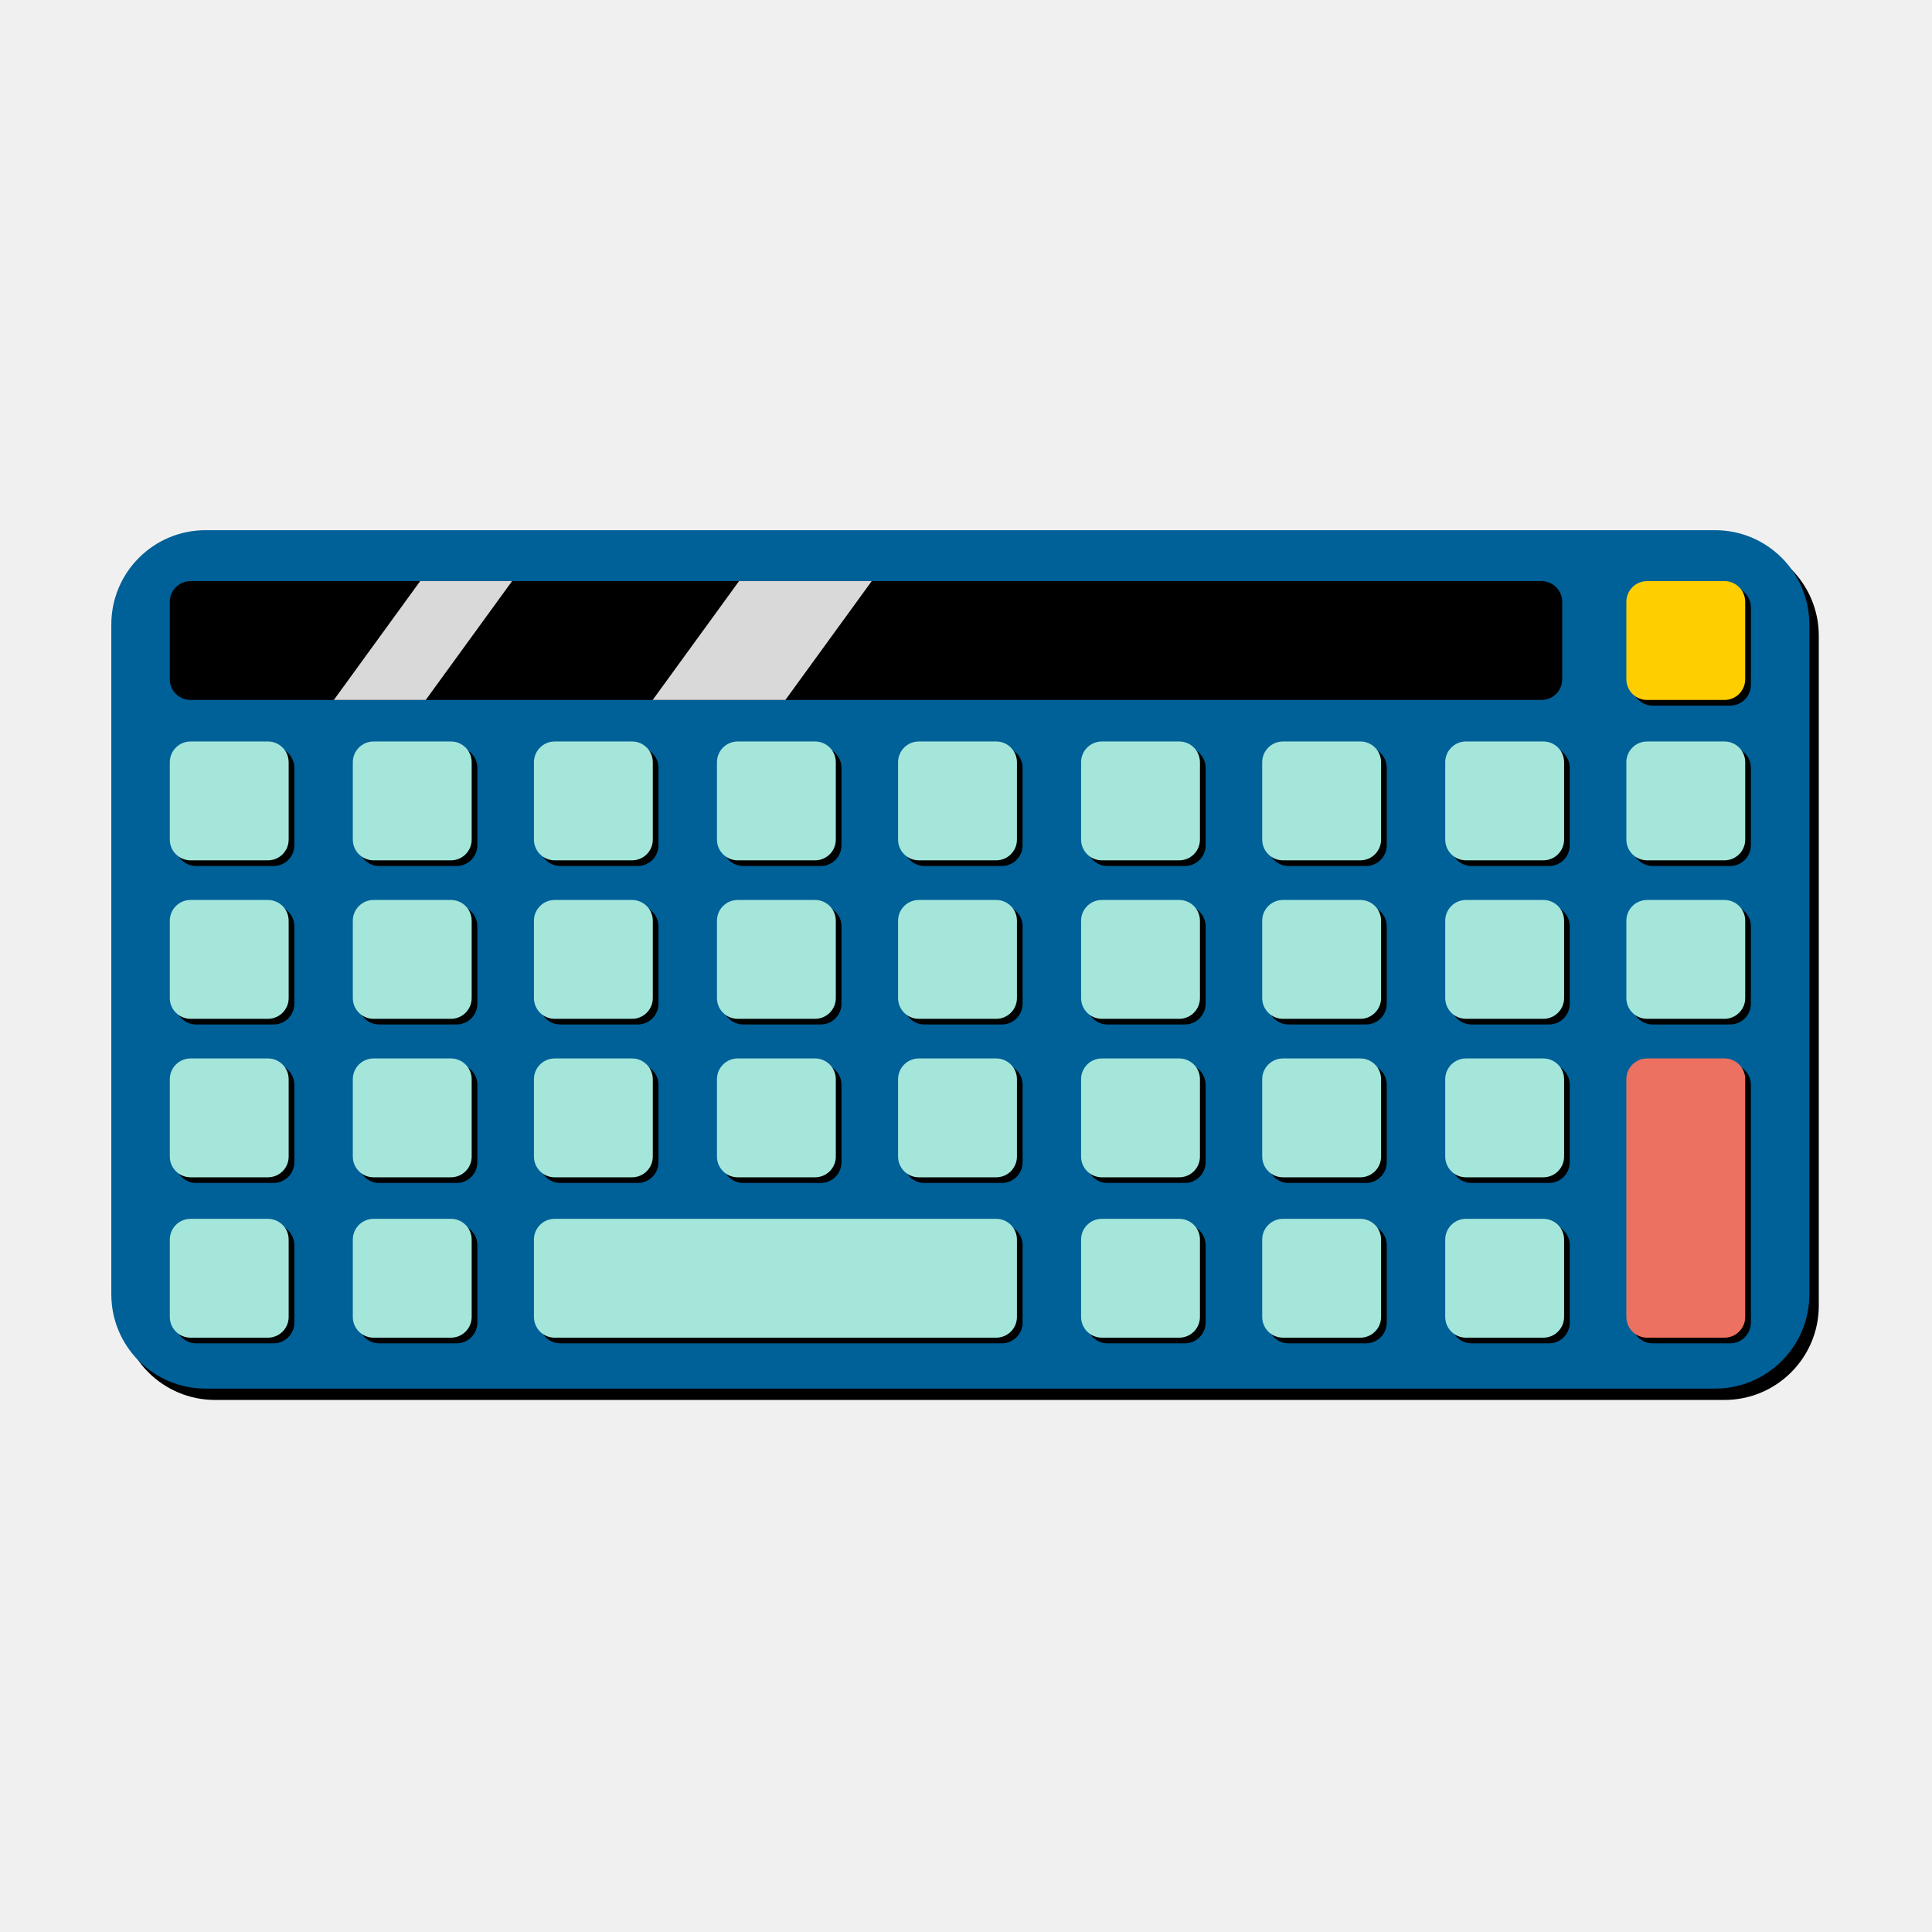
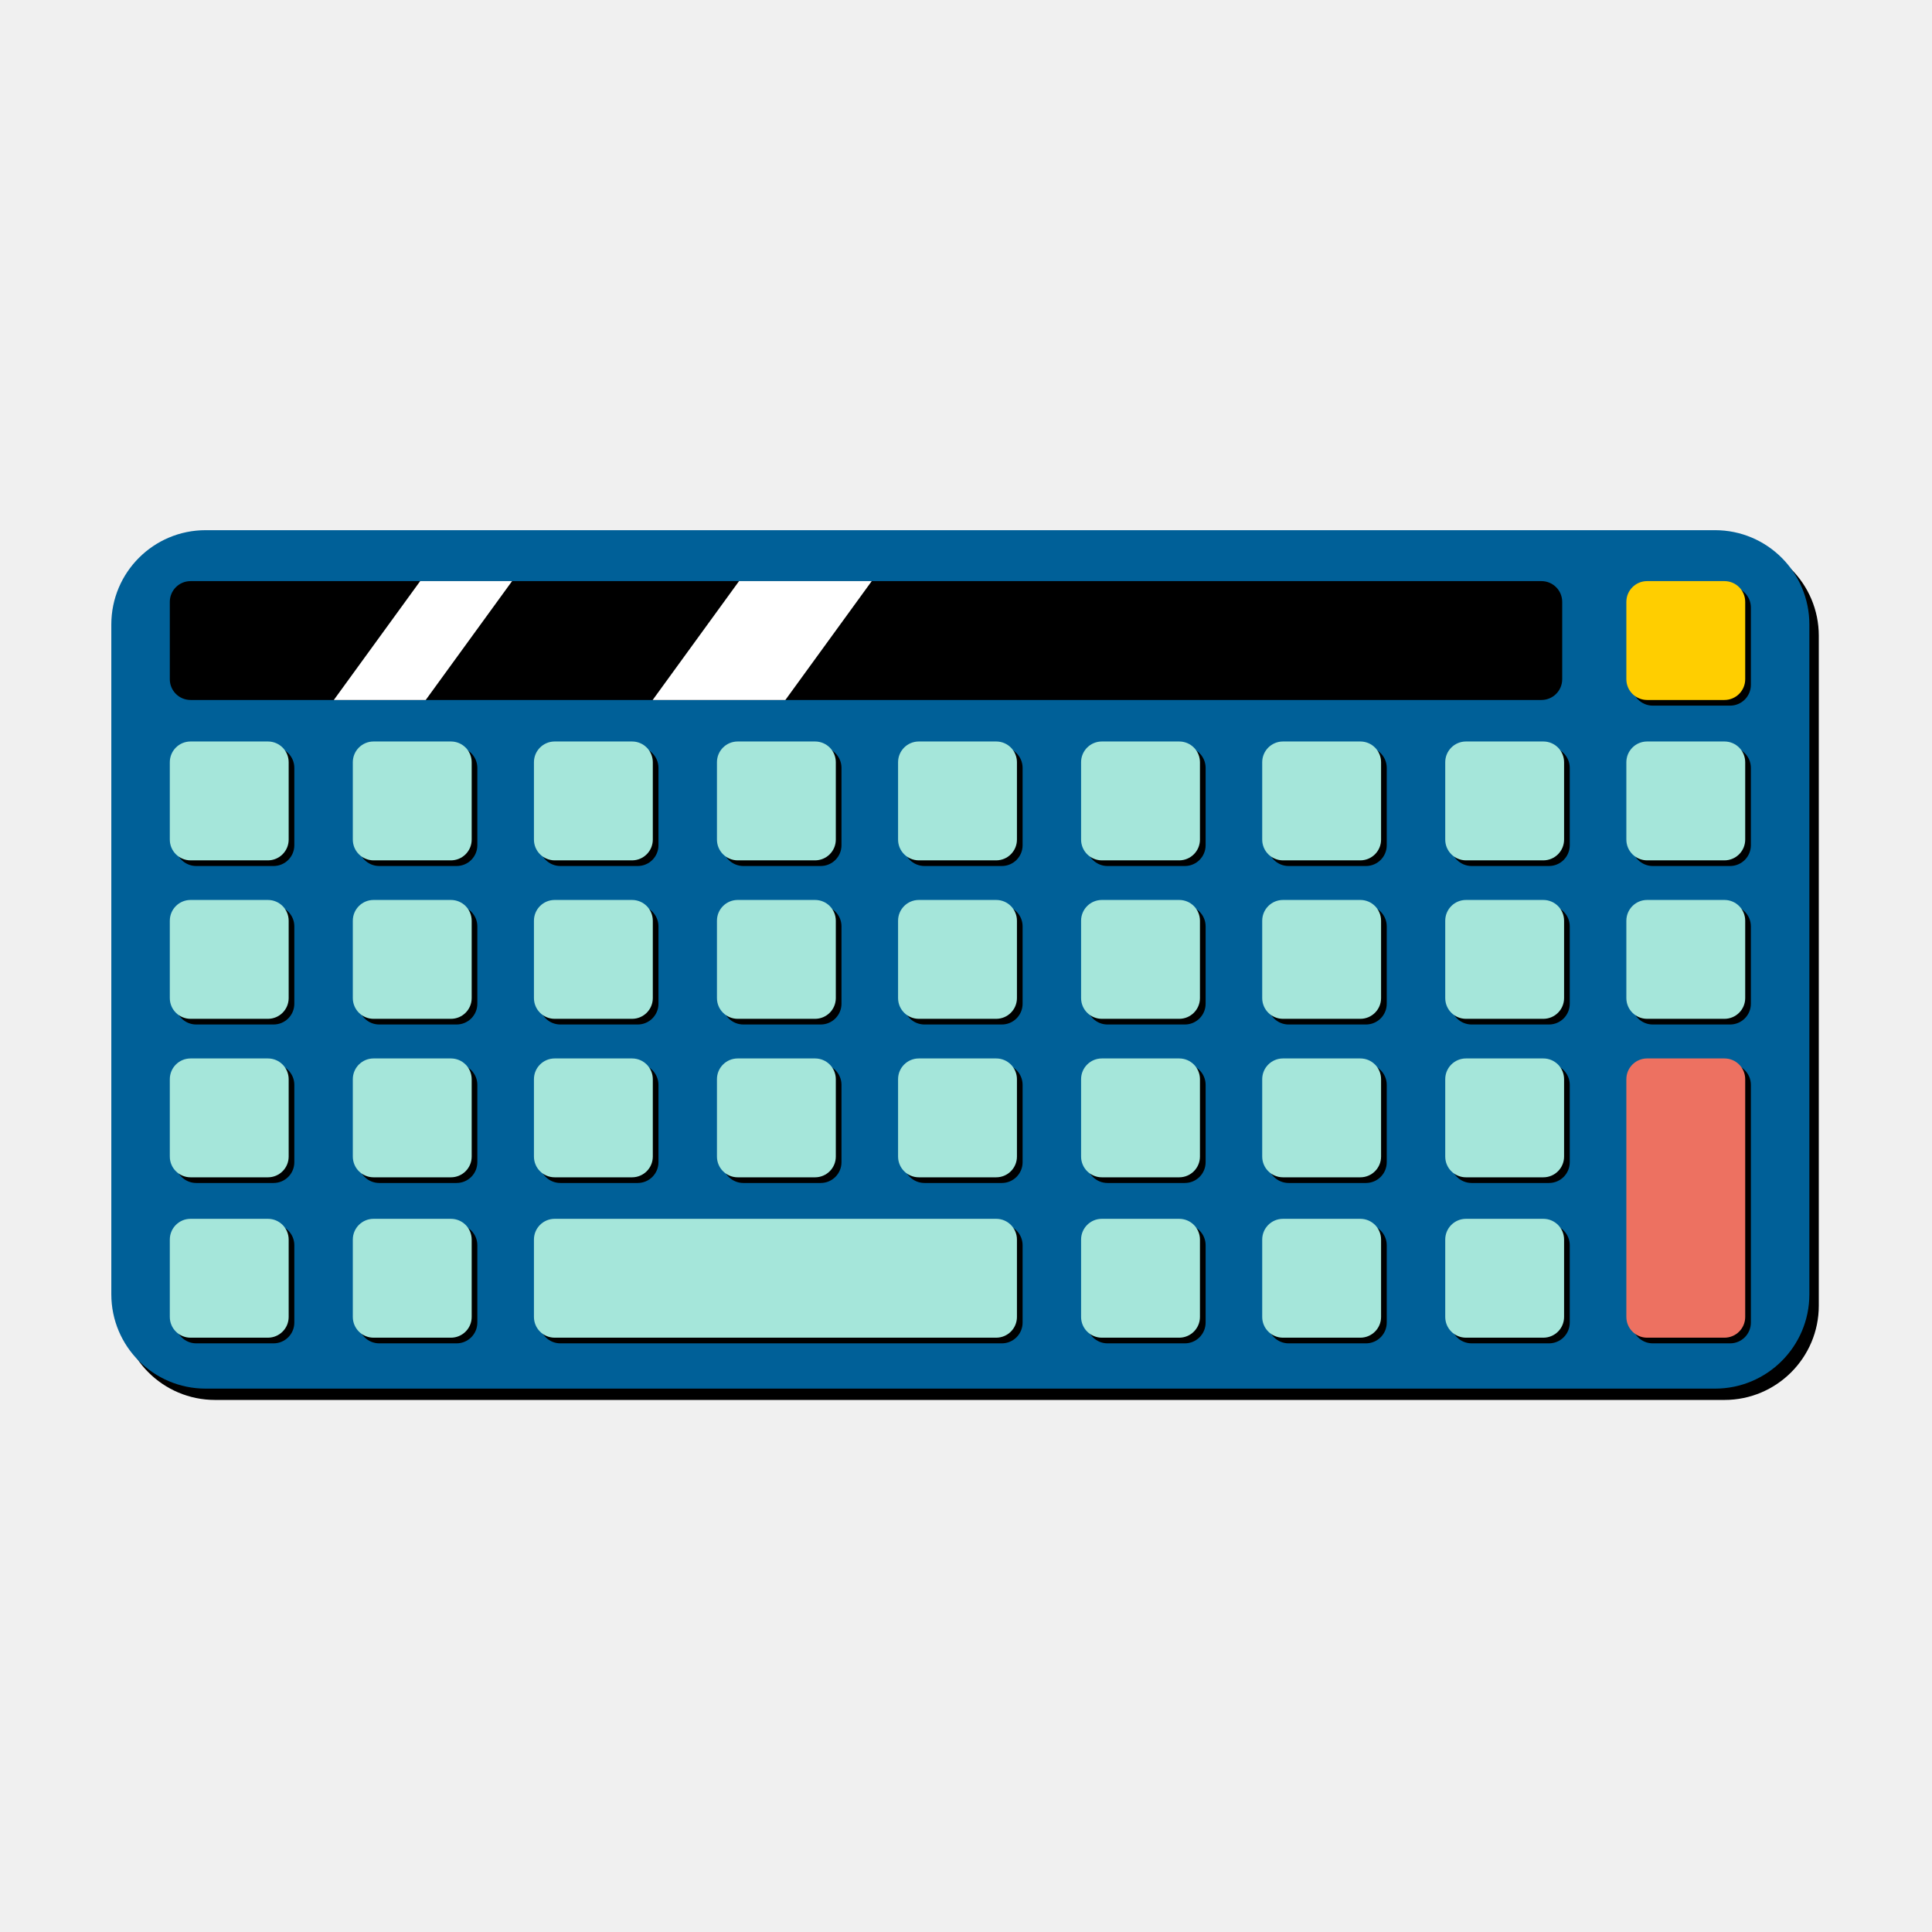
- <svg xmlns="http://www.w3.org/2000/svg" width="128" height="128" viewBox="0 0 128 128" fill="none">
-   <path d="M114.25 35.875H14.25C10.798 35.875 8 38.673 8 42.125V86.5C8 89.952 10.798 92.75 14.25 92.75H114.25C117.702 92.75 120.5 89.952 120.5 86.5V42.125C120.5 38.673 117.702 35.875 114.25 35.875Z" fill="black" />
-   <path d="M113.625 35.125H13.625C10.173 35.125 7.375 37.923 7.375 41.375V85.75C7.375 89.202 10.173 92 13.625 92H113.625C117.077 92 119.875 89.202 119.875 85.75V41.375C119.875 37.923 117.077 35.125 113.625 35.125Z" fill="#006098" />
-   <path d="M114.625 38.875H109.5C108.741 38.875 108.125 39.491 108.125 40.25V45.375C108.125 46.135 108.741 46.75 109.5 46.75H114.625C115.384 46.75 116 46.135 116 45.375V40.25C116 39.491 115.384 38.875 114.625 38.875Z" fill="black" />
-   <path d="M18.125 49.5H13C12.241 49.5 11.625 50.116 11.625 50.875V56C11.625 56.76 12.241 57.375 13 57.375H18.125C18.884 57.375 19.5 56.76 19.5 56V50.875C19.5 50.116 18.884 49.5 18.125 49.5Z" fill="black" />
-   <path d="M30.25 49.5H25.125C24.366 49.5 23.75 50.116 23.75 50.875V56C23.75 56.76 24.366 57.375 25.125 57.375H30.25C31.009 57.375 31.625 56.76 31.625 56V50.875C31.625 50.116 31.009 49.5 30.25 49.5Z" fill="black" />
-   <path d="M42.25 49.5H37.125C36.366 49.5 35.75 50.116 35.75 50.875V56C35.75 56.76 36.366 57.375 37.125 57.375H42.25C43.009 57.375 43.625 56.76 43.625 56V50.875C43.625 50.116 43.009 49.5 42.25 49.5Z" fill="black" />
-   <path d="M54.375 49.5H49.25C48.491 49.5 47.875 50.116 47.875 50.875V56C47.875 56.76 48.491 57.375 49.25 57.375H54.375C55.134 57.375 55.75 56.76 55.75 56V50.875C55.75 50.116 55.134 49.5 54.375 49.5Z" fill="black" />
-   <path d="M66.375 49.5H61.25C60.491 49.5 59.875 50.116 59.875 50.875V56C59.875 56.76 60.491 57.375 61.25 57.375H66.375C67.134 57.375 67.75 56.76 67.75 56V50.875C67.75 50.116 67.134 49.5 66.375 49.5Z" fill="black" />
-   <path d="M78.5 49.5H73.375C72.616 49.5 72 50.116 72 50.875V56C72 56.76 72.616 57.375 73.375 57.375H78.5C79.259 57.375 79.875 56.76 79.875 56V50.875C79.875 50.116 79.259 49.5 78.5 49.5Z" fill="black" />
-   <path d="M90.5 49.5H85.375C84.616 49.5 84 50.116 84 50.875V56C84 56.76 84.616 57.375 85.375 57.375H90.5C91.259 57.375 91.875 56.76 91.875 56V50.875C91.875 50.116 91.259 49.5 90.5 49.5Z" fill="black" />
-   <path d="M102.625 49.5H97.5C96.741 49.5 96.125 50.116 96.125 50.875V56C96.125 56.76 96.741 57.375 97.5 57.375H102.625C103.384 57.375 104 56.76 104 56V50.875C104 50.116 103.384 49.5 102.625 49.5Z" fill="black" />
-   <path d="M114.625 49.5H109.5C108.741 49.5 108.125 50.116 108.125 50.875V56C108.125 56.76 108.741 57.375 109.5 57.375H114.625C115.384 57.375 116 56.76 116 56V50.875C116 50.116 115.384 49.5 114.625 49.5Z" fill="black" />
-   <path d="M18.125 60H13C12.241 60 11.625 60.616 11.625 61.375V66.5C11.625 67.26 12.241 67.875 13 67.875H18.125C18.884 67.875 19.5 67.26 19.5 66.5V61.375C19.5 60.616 18.884 60 18.125 60Z" fill="black" />
-   <path d="M30.25 60H25.125C24.366 60 23.75 60.616 23.75 61.375V66.5C23.75 67.26 24.366 67.875 25.125 67.875H30.25C31.009 67.875 31.625 67.26 31.625 66.5V61.375C31.625 60.616 31.009 60 30.25 60Z" fill="black" />
-   <path d="M42.25 60H37.125C36.366 60 35.75 60.616 35.75 61.375V66.5C35.75 67.26 36.366 67.875 37.125 67.875H42.25C43.009 67.875 43.625 67.26 43.625 66.5V61.375C43.625 60.616 43.009 60 42.25 60Z" fill="black" />
-   <path d="M54.375 60H49.25C48.491 60 47.875 60.616 47.875 61.375V66.5C47.875 67.26 48.491 67.875 49.25 67.875H54.375C55.134 67.875 55.75 67.26 55.75 66.5V61.375C55.75 60.616 55.134 60 54.375 60Z" fill="black" />
-   <path d="M66.375 60H61.25C60.491 60 59.875 60.616 59.875 61.375V66.5C59.875 67.26 60.491 67.875 61.25 67.875H66.375C67.134 67.875 67.75 67.26 67.75 66.5V61.375C67.75 60.616 67.134 60 66.375 60Z" fill="black" />
-   <path d="M78.5 60H73.375C72.616 60 72 60.616 72 61.375V66.5C72 67.26 72.616 67.875 73.375 67.875H78.5C79.259 67.875 79.875 67.26 79.875 66.5V61.375C79.875 60.616 79.259 60 78.5 60Z" fill="black" />
-   <path d="M90.5 60H85.375C84.616 60 84 60.616 84 61.375V66.5C84 67.26 84.616 67.875 85.375 67.875H90.5C91.259 67.875 91.875 67.26 91.875 66.5V61.375C91.875 60.616 91.259 60 90.5 60Z" fill="black" />
-   <path d="M102.625 60H97.5C96.741 60 96.125 60.616 96.125 61.375V66.5C96.125 67.26 96.741 67.875 97.5 67.875H102.625C103.384 67.875 104 67.26 104 66.5V61.375C104 60.616 103.384 60 102.625 60Z" fill="black" />
-   <path d="M114.625 60H109.5C108.741 60 108.125 60.616 108.125 61.375V66.5C108.125 67.26 108.741 67.875 109.5 67.875H114.625C115.384 67.875 116 67.26 116 66.5V61.375C116 60.616 115.384 60 114.625 60Z" fill="black" />
-   <path d="M18.125 70.5H13C12.241 70.5 11.625 71.116 11.625 71.875V77C11.625 77.76 12.241 78.375 13 78.375H18.125C18.884 78.375 19.5 77.76 19.5 77V71.875C19.5 71.116 18.884 70.5 18.125 70.5Z" fill="black" />
-   <path d="M30.25 70.5H25.125C24.366 70.5 23.75 71.116 23.75 71.875V77C23.75 77.76 24.366 78.375 25.125 78.375H30.25C31.009 78.375 31.625 77.76 31.625 77V71.875C31.625 71.116 31.009 70.5 30.25 70.5Z" fill="black" />
-   <path d="M42.25 70.5H37.125C36.366 70.5 35.75 71.116 35.75 71.875V77C35.75 77.76 36.366 78.375 37.125 78.375H42.25C43.009 78.375 43.625 77.76 43.625 77V71.875C43.625 71.116 43.009 70.5 42.25 70.5Z" fill="black" />
-   <path d="M54.375 70.5H49.25C48.491 70.5 47.875 71.116 47.875 71.875V77C47.875 77.76 48.491 78.375 49.25 78.375H54.375C55.134 78.375 55.75 77.76 55.75 77V71.875C55.75 71.116 55.134 70.5 54.375 70.5Z" fill="black" />
-   <path d="M66.375 70.5H61.25C60.491 70.5 59.875 71.116 59.875 71.875V77C59.875 77.76 60.491 78.375 61.25 78.375H66.375C67.134 78.375 67.75 77.76 67.75 77V71.875C67.75 71.116 67.134 70.5 66.375 70.5Z" fill="black" />
-   <path d="M78.5 70.5H73.375C72.616 70.5 72 71.116 72 71.875V77C72 77.76 72.616 78.375 73.375 78.375H78.5C79.259 78.375 79.875 77.76 79.875 77V71.875C79.875 71.116 79.259 70.5 78.5 70.5Z" fill="black" />
-   <path d="M90.5 70.5H85.375C84.616 70.5 84 71.116 84 71.875V77C84 77.76 84.616 78.375 85.375 78.375H90.5C91.259 78.375 91.875 77.76 91.875 77V71.875C91.875 71.116 91.259 70.5 90.5 70.5Z" fill="black" />
-   <path d="M102.625 70.5H97.5C96.741 70.5 96.125 71.116 96.125 71.875V77C96.125 77.76 96.741 78.375 97.5 78.375H102.625C103.384 78.375 104 77.76 104 77V71.875C104 71.116 103.384 70.5 102.625 70.5Z" fill="black" />
-   <path d="M114.625 70.5H109.5C108.741 70.5 108.125 71.116 108.125 71.875V87.625C108.125 88.385 108.741 89 109.5 89H114.625C115.384 89 116 88.385 116 87.625V71.875C116 71.116 115.384 70.5 114.625 70.5Z" fill="black" />
-   <path d="M18.125 81.125H13C12.241 81.125 11.625 81.741 11.625 82.5V87.625C11.625 88.385 12.241 89 13 89H18.125C18.884 89 19.5 88.385 19.5 87.625V82.5C19.5 81.741 18.884 81.125 18.125 81.125Z" fill="black" />
-   <path d="M30.25 81.125H25.125C24.366 81.125 23.75 81.741 23.75 82.5V87.625C23.75 88.385 24.366 89 25.125 89H30.25C31.009 89 31.625 88.385 31.625 87.625V82.5C31.625 81.741 31.009 81.125 30.25 81.125Z" fill="black" />
-   <path d="M66.375 81.125H37.125C36.366 81.125 35.75 81.741 35.75 82.5V87.625C35.75 88.385 36.366 89 37.125 89H66.375C67.134 89 67.75 88.385 67.75 87.625V82.5C67.75 81.741 67.134 81.125 66.375 81.125Z" fill="black" />
-   <path d="M78.5 81.125H73.375C72.616 81.125 72 81.741 72 82.5V87.625C72 88.385 72.616 89 73.375 89H78.5C79.259 89 79.875 88.385 79.875 87.625V82.5C79.875 81.741 79.259 81.125 78.5 81.125Z" fill="black" />
-   <path d="M90.5 81.125H85.375C84.616 81.125 84 81.741 84 82.5V87.625C84 88.385 84.616 89 85.375 89H90.5C91.259 89 91.875 88.385 91.875 87.625V82.5C91.875 81.741 91.259 81.125 90.5 81.125Z" fill="black" />
-   <path d="M102.625 81.125H97.5C96.741 81.125 96.125 81.741 96.125 82.5V87.625C96.125 88.385 96.741 89 97.5 89H102.625C103.384 89 104 88.385 104 87.625V82.5C104 81.741 103.384 81.125 102.625 81.125Z" fill="black" />
-   <path d="M114.25 38.5H109.125C108.366 38.5 107.75 39.116 107.75 39.875V45C107.75 45.76 108.366 46.375 109.125 46.375H114.25C115.009 46.375 115.625 45.76 115.625 45V39.875C115.625 39.116 115.009 38.5 114.25 38.5Z" fill="#FFCE00" />
-   <path d="M17.75 49.125H12.625C11.866 49.125 11.25 49.741 11.25 50.5V55.625C11.25 56.385 11.866 57 12.625 57H17.75C18.509 57 19.125 56.385 19.125 55.625V50.5C19.125 49.741 18.509 49.125 17.75 49.125Z" fill="#A5E6DA" />
-   <path d="M29.875 49.125H24.75C23.991 49.125 23.375 49.741 23.375 50.5V55.625C23.375 56.385 23.991 57 24.75 57H29.875C30.634 57 31.25 56.385 31.25 55.625V50.5C31.25 49.741 30.634 49.125 29.875 49.125Z" fill="#A5E6DA" />
-   <path d="M41.875 49.125H36.75C35.991 49.125 35.375 49.741 35.375 50.5V55.625C35.375 56.385 35.991 57 36.75 57H41.875C42.634 57 43.25 56.385 43.25 55.625V50.5C43.25 49.741 42.634 49.125 41.875 49.125Z" fill="#A5E6DA" />
-   <path d="M54 49.125H48.875C48.116 49.125 47.5 49.741 47.5 50.5V55.625C47.5 56.385 48.116 57 48.875 57H54C54.759 57 55.375 56.385 55.375 55.625V50.5C55.375 49.741 54.759 49.125 54 49.125Z" fill="#A5E6DA" />
-   <path d="M66 49.125H60.875C60.116 49.125 59.5 49.741 59.5 50.5V55.625C59.5 56.385 60.116 57 60.875 57H66C66.759 57 67.375 56.385 67.375 55.625V50.5C67.375 49.741 66.759 49.125 66 49.125Z" fill="#A5E6DA" />
-   <path d="M78.125 49.125H73C72.241 49.125 71.625 49.741 71.625 50.5V55.625C71.625 56.385 72.241 57 73 57H78.125C78.884 57 79.5 56.385 79.5 55.625V50.5C79.5 49.741 78.884 49.125 78.125 49.125Z" fill="#A5E6DA" />
-   <path d="M90.125 49.125H85C84.241 49.125 83.625 49.741 83.625 50.5V55.625C83.625 56.385 84.241 57 85 57H90.125C90.884 57 91.5 56.385 91.5 55.625V50.5C91.5 49.741 90.884 49.125 90.125 49.125Z" fill="#A5E6DA" />
-   <path d="M102.25 49.125H97.125C96.366 49.125 95.75 49.741 95.75 50.5V55.625C95.75 56.385 96.366 57 97.125 57H102.25C103.009 57 103.625 56.385 103.625 55.625V50.5C103.625 49.741 103.009 49.125 102.25 49.125Z" fill="#A5E6DA" />
-   <path d="M114.25 49.125H109.125C108.366 49.125 107.75 49.741 107.75 50.5V55.625C107.75 56.385 108.366 57 109.125 57H114.25C115.009 57 115.625 56.385 115.625 55.625V50.5C115.625 49.741 115.009 49.125 114.25 49.125Z" fill="#A5E6DA" />
-   <path d="M17.75 59.625H12.625C11.866 59.625 11.25 60.241 11.25 61V66.125C11.25 66.885 11.866 67.5 12.625 67.5H17.75C18.509 67.5 19.125 66.885 19.125 66.125V61C19.125 60.241 18.509 59.625 17.75 59.625Z" fill="#A5E6DA" />
-   <path d="M29.875 59.625H24.75C23.991 59.625 23.375 60.241 23.375 61V66.125C23.375 66.885 23.991 67.5 24.75 67.5H29.875C30.634 67.5 31.25 66.885 31.25 66.125V61C31.25 60.241 30.634 59.625 29.875 59.625Z" fill="#A5E6DA" />
-   <path d="M41.875 59.625H36.75C35.991 59.625 35.375 60.241 35.375 61V66.125C35.375 66.885 35.991 67.5 36.75 67.5H41.875C42.634 67.5 43.25 66.885 43.25 66.125V61C43.25 60.241 42.634 59.625 41.875 59.625Z" fill="#A5E6DA" />
-   <path d="M54 59.625H48.875C48.116 59.625 47.5 60.241 47.5 61V66.125C47.5 66.885 48.116 67.5 48.875 67.5H54C54.759 67.5 55.375 66.885 55.375 66.125V61C55.375 60.241 54.759 59.625 54 59.625Z" fill="#A5E6DA" />
-   <path d="M66 59.625H60.875C60.116 59.625 59.5 60.241 59.5 61V66.125C59.5 66.885 60.116 67.5 60.875 67.5H66C66.759 67.5 67.375 66.885 67.375 66.125V61C67.375 60.241 66.759 59.625 66 59.625Z" fill="#A5E6DA" />
-   <path d="M78.125 59.625H73C72.241 59.625 71.625 60.241 71.625 61V66.125C71.625 66.885 72.241 67.5 73 67.5H78.125C78.884 67.5 79.5 66.885 79.5 66.125V61C79.5 60.241 78.884 59.625 78.125 59.625Z" fill="#A5E6DA" />
-   <path d="M90.125 59.625H85C84.241 59.625 83.625 60.241 83.625 61V66.125C83.625 66.885 84.241 67.5 85 67.5H90.125C90.884 67.5 91.5 66.885 91.5 66.125V61C91.5 60.241 90.884 59.625 90.125 59.625Z" fill="#A5E6DA" />
-   <path d="M102.25 59.625H97.125C96.366 59.625 95.75 60.241 95.75 61V66.125C95.75 66.885 96.366 67.5 97.125 67.5H102.25C103.009 67.5 103.625 66.885 103.625 66.125V61C103.625 60.241 103.009 59.625 102.25 59.625Z" fill="#A5E6DA" />
-   <path d="M114.25 59.625H109.125C108.366 59.625 107.75 60.241 107.75 61V66.125C107.75 66.885 108.366 67.5 109.125 67.5H114.25C115.009 67.5 115.625 66.885 115.625 66.125V61C115.625 60.241 115.009 59.625 114.25 59.625Z" fill="#A5E6DA" />
-   <path d="M17.75 70.125H12.625C11.866 70.125 11.25 70.741 11.25 71.5V76.625C11.25 77.385 11.866 78 12.625 78H17.75C18.509 78 19.125 77.385 19.125 76.625V71.5C19.125 70.741 18.509 70.125 17.75 70.125Z" fill="#A5E6DA" />
-   <path d="M29.875 70.125H24.75C23.991 70.125 23.375 70.741 23.375 71.5V76.625C23.375 77.385 23.991 78 24.75 78H29.875C30.634 78 31.25 77.385 31.25 76.625V71.5C31.25 70.741 30.634 70.125 29.875 70.125Z" fill="#A5E6DA" />
-   <path d="M41.875 70.125H36.75C35.991 70.125 35.375 70.741 35.375 71.5V76.625C35.375 77.385 35.991 78 36.75 78H41.875C42.634 78 43.25 77.385 43.25 76.625V71.5C43.25 70.741 42.634 70.125 41.875 70.125Z" fill="#A5E6DA" />
-   <path d="M54 70.125H48.875C48.116 70.125 47.5 70.741 47.5 71.5V76.625C47.5 77.385 48.116 78 48.875 78H54C54.759 78 55.375 77.385 55.375 76.625V71.5C55.375 70.741 54.759 70.125 54 70.125Z" fill="#A5E6DA" />
-   <path d="M66 70.125H60.875C60.116 70.125 59.5 70.741 59.5 71.5V76.625C59.5 77.385 60.116 78 60.875 78H66C66.759 78 67.375 77.385 67.375 76.625V71.5C67.375 70.741 66.759 70.125 66 70.125Z" fill="#A5E6DA" />
-   <path d="M78.125 70.125H73C72.241 70.125 71.625 70.741 71.625 71.5V76.625C71.625 77.385 72.241 78 73 78H78.125C78.884 78 79.5 77.385 79.5 76.625V71.5C79.5 70.741 78.884 70.125 78.125 70.125Z" fill="#A5E6DA" />
-   <path d="M90.125 70.125H85C84.241 70.125 83.625 70.741 83.625 71.5V76.625C83.625 77.385 84.241 78 85 78H90.125C90.884 78 91.5 77.385 91.5 76.625V71.5C91.5 70.741 90.884 70.125 90.125 70.125Z" fill="#A5E6DA" />
-   <path d="M102.25 70.125H97.125C96.366 70.125 95.75 70.741 95.75 71.5V76.625C95.75 77.385 96.366 78 97.125 78H102.25C103.009 78 103.625 77.385 103.625 76.625V71.5C103.625 70.741 103.009 70.125 102.25 70.125Z" fill="#A5E6DA" />
-   <path d="M114.25 70.125H109.125C108.366 70.125 107.75 70.741 107.75 71.5V87.25C107.75 88.01 108.366 88.625 109.125 88.625H114.25C115.009 88.625 115.625 88.01 115.625 87.25V71.5C115.625 70.741 115.009 70.125 114.25 70.125Z" fill="#ED7161" />
-   <path d="M17.75 80.75H12.625C11.866 80.75 11.25 81.366 11.25 82.125V87.25C11.25 88.01 11.866 88.625 12.625 88.625H17.75C18.509 88.625 19.125 88.01 19.125 87.25V82.125C19.125 81.366 18.509 80.75 17.75 80.75Z" fill="#A5E6DA" />
-   <path d="M29.875 80.75H24.75C23.991 80.75 23.375 81.366 23.375 82.125V87.25C23.375 88.01 23.991 88.625 24.75 88.625H29.875C30.634 88.625 31.25 88.01 31.25 87.25V82.125C31.25 81.366 30.634 80.75 29.875 80.75Z" fill="#A5E6DA" />
-   <path d="M66 80.75H36.75C35.991 80.75 35.375 81.366 35.375 82.125V87.25C35.375 88.01 35.991 88.625 36.75 88.625H66C66.759 88.625 67.375 88.01 67.375 87.25V82.125C67.375 81.366 66.759 80.75 66 80.75Z" fill="#A5E6DA" />
-   <path d="M78.125 80.75H73C72.241 80.75 71.625 81.366 71.625 82.125V87.25C71.625 88.01 72.241 88.625 73 88.625H78.125C78.884 88.625 79.5 88.01 79.5 87.25V82.125C79.5 81.366 78.884 80.75 78.125 80.75Z" fill="#A5E6DA" />
-   <path d="M90.125 80.75H85C84.241 80.75 83.625 81.366 83.625 82.125V87.25C83.625 88.01 84.241 88.625 85 88.625H90.125C90.884 88.625 91.5 88.01 91.5 87.25V82.125C91.5 81.366 90.884 80.75 90.125 80.75Z" fill="#A5E6DA" />
-   <path d="M102.25 80.75H97.125C96.366 80.75 95.75 81.366 95.75 82.125V87.25C95.75 88.01 96.366 88.625 97.125 88.625H102.25C103.009 88.625 103.625 88.01 103.625 87.25V82.125C103.625 81.366 103.009 80.75 102.25 80.75Z" fill="#A5E6DA" />
-   <path d="M102.125 38.5H12.625C11.866 38.5 11.25 39.116 11.25 39.875V45C11.25 45.76 11.866 46.375 12.625 46.375H102.125C102.884 46.375 103.5 45.76 103.5 45V39.875C103.5 39.116 102.884 38.5 102.125 38.5Z" fill="black" />
-   <mask id="mask0_2044_4359" style="mask-type:alpha" maskUnits="userSpaceOnUse" x="11" y="38" width="93" height="9">
-     <path d="M102.125 38.5H12.625C11.866 38.5 11.25 39.116 11.25 39.875V45C11.25 45.76 11.866 46.375 12.625 46.375H102.125C102.884 46.375 103.5 45.76 103.5 45V39.875C103.5 39.116 102.884 38.5 102.125 38.5Z" fill="black" />
-   </mask>
-   <g mask="url(#mask0_2044_4359)">
-     <path fill-rule="evenodd" clip-rule="evenodd" d="M58.13 37.982L52.377 33.802L42.875 46.88L48.629 51.06L58.13 37.982ZM34.184 38.145L30.199 35.25L21.75 46.88L25.735 49.775L34.184 38.145Z" fill="#D9D9D9" />
-   </g>
+ <svg xmlns="http://www.w3.org/2000/svg" width="120" height="120" viewBox="0 0 120 120" fill="none">
+   <path d="M107.109 33.633H13.359C10.123 33.633 7.5 36.256 7.5 39.492V81.094C7.5 84.33 10.123 86.953 13.359 86.953H107.109C110.345 86.953 112.969 84.33 112.969 81.094V39.492C112.969 36.256 110.345 33.633 107.109 33.633Z" fill="black" />
+   <path d="M106.523 32.93H12.773C9.537 32.93 6.914 35.553 6.914 38.789V80.391C6.914 83.627 9.537 86.25 12.773 86.25H106.523C109.759 86.25 112.383 83.627 112.383 80.391V38.789C112.383 35.553 109.759 32.93 106.523 32.93Z" fill="#006098" />
+   <path d="M107.461 36.445H102.656C101.944 36.445 101.367 37.022 101.367 37.734V42.539C101.367 43.251 101.944 43.828 102.656 43.828H107.461C108.173 43.828 108.75 43.251 108.75 42.539V37.734C108.75 37.022 108.173 36.445 107.461 36.445Z" fill="black" />
+   <path d="M16.992 46.406H12.188C11.476 46.406 10.898 46.983 10.898 47.695V52.5C10.898 53.212 11.476 53.789 12.188 53.789H16.992C17.704 53.789 18.281 53.212 18.281 52.5V47.695C18.281 46.983 17.704 46.406 16.992 46.406Z" fill="black" />
+   <path d="M28.359 46.406H23.555C22.843 46.406 22.266 46.983 22.266 47.695V52.5C22.266 53.212 22.843 53.789 23.555 53.789H28.359C29.071 53.789 29.648 53.212 29.648 52.5V47.695C29.648 46.983 29.071 46.406 28.359 46.406Z" fill="black" />
+   <path d="M39.609 46.406H34.805C34.093 46.406 33.516 46.983 33.516 47.695V52.5C33.516 53.212 34.093 53.789 34.805 53.789H39.609C40.321 53.789 40.898 53.212 40.898 52.5V47.695C40.898 46.983 40.321 46.406 39.609 46.406Z" fill="black" />
+   <path d="M50.977 46.406H46.172C45.46 46.406 44.883 46.983 44.883 47.695V52.5C44.883 53.212 45.46 53.789 46.172 53.789H50.977C51.688 53.789 52.266 53.212 52.266 52.5V47.695C52.266 46.983 51.688 46.406 50.977 46.406Z" fill="black" />
+   <path d="M62.227 46.406H57.422C56.71 46.406 56.133 46.983 56.133 47.695V52.5C56.133 53.212 56.71 53.789 57.422 53.789H62.227C62.938 53.789 63.516 53.212 63.516 52.5V47.695C63.516 46.983 62.938 46.406 62.227 46.406Z" fill="black" />
+   <path d="M73.594 46.406H68.789C68.077 46.406 67.5 46.983 67.5 47.695V52.5C67.5 53.212 68.077 53.789 68.789 53.789H73.594C74.306 53.789 74.883 53.212 74.883 52.5V47.695C74.883 46.983 74.306 46.406 73.594 46.406Z" fill="black" />
+   <path d="M84.844 46.406H80.039C79.327 46.406 78.75 46.983 78.75 47.695V52.5C78.75 53.212 79.327 53.789 80.039 53.789H84.844C85.556 53.789 86.133 53.212 86.133 52.5V47.695C86.133 46.983 85.556 46.406 84.844 46.406Z" fill="black" />
+   <path d="M96.211 46.406H91.406C90.694 46.406 90.117 46.983 90.117 47.695V52.5C90.117 53.212 90.694 53.789 91.406 53.789H96.211C96.923 53.789 97.5 53.212 97.5 52.5V47.695C97.5 46.983 96.923 46.406 96.211 46.406Z" fill="black" />
+   <path d="M107.461 46.406H102.656C101.944 46.406 101.367 46.983 101.367 47.695V52.5C101.367 53.212 101.944 53.789 102.656 53.789H107.461C108.173 53.789 108.75 53.212 108.75 52.5V47.695C108.75 46.983 108.173 46.406 107.461 46.406Z" fill="black" />
+   <path d="M16.992 56.25H12.188C11.476 56.25 10.898 56.827 10.898 57.539V62.344C10.898 63.056 11.476 63.633 12.188 63.633H16.992C17.704 63.633 18.281 63.056 18.281 62.344V57.539C18.281 56.827 17.704 56.25 16.992 56.25Z" fill="black" />
+   <path d="M28.359 56.25H23.555C22.843 56.25 22.266 56.827 22.266 57.539V62.344C22.266 63.056 22.843 63.633 23.555 63.633H28.359C29.071 63.633 29.648 63.056 29.648 62.344V57.539C29.648 56.827 29.071 56.25 28.359 56.25Z" fill="black" />
+   <path d="M39.609 56.25H34.805C34.093 56.25 33.516 56.827 33.516 57.539V62.344C33.516 63.056 34.093 63.633 34.805 63.633H39.609C40.321 63.633 40.898 63.056 40.898 62.344V57.539C40.898 56.827 40.321 56.25 39.609 56.25Z" fill="black" />
+   <path d="M50.977 56.25H46.172C45.46 56.25 44.883 56.827 44.883 57.539V62.344C44.883 63.056 45.46 63.633 46.172 63.633H50.977C51.688 63.633 52.266 63.056 52.266 62.344V57.539C52.266 56.827 51.688 56.25 50.977 56.25Z" fill="black" />
+   <path d="M62.227 56.25H57.422C56.71 56.25 56.133 56.827 56.133 57.539V62.344C56.133 63.056 56.71 63.633 57.422 63.633H62.227C62.938 63.633 63.516 63.056 63.516 62.344V57.539C63.516 56.827 62.938 56.25 62.227 56.25Z" fill="black" />
+   <path d="M73.594 56.25H68.789C68.077 56.25 67.5 56.827 67.5 57.539V62.344C67.5 63.056 68.077 63.633 68.789 63.633H73.594C74.306 63.633 74.883 63.056 74.883 62.344V57.539C74.883 56.827 74.306 56.25 73.594 56.25Z" fill="black" />
+   <path d="M84.844 56.25H80.039C79.327 56.25 78.75 56.827 78.75 57.539V62.344C78.75 63.056 79.327 63.633 80.039 63.633H84.844C85.556 63.633 86.133 63.056 86.133 62.344V57.539C86.133 56.827 85.556 56.25 84.844 56.25Z" fill="black" />
+   <path d="M96.211 56.25H91.406C90.694 56.25 90.117 56.827 90.117 57.539V62.344C90.117 63.056 90.694 63.633 91.406 63.633H96.211C96.923 63.633 97.5 63.056 97.5 62.344V57.539C97.5 56.827 96.923 56.25 96.211 56.25Z" fill="black" />
+   <path d="M107.461 56.25H102.656C101.944 56.25 101.367 56.827 101.367 57.539V62.344C101.367 63.056 101.944 63.633 102.656 63.633H107.461C108.173 63.633 108.75 63.056 108.75 62.344V57.539C108.75 56.827 108.173 56.25 107.461 56.25Z" fill="black" />
+   <path d="M16.992 66.094H12.188C11.476 66.094 10.898 66.671 10.898 67.383V72.188C10.898 72.899 11.476 73.477 12.188 73.477H16.992C17.704 73.477 18.281 72.899 18.281 72.188V67.383C18.281 66.671 17.704 66.094 16.992 66.094Z" fill="black" />
+   <path d="M28.359 66.094H23.555C22.843 66.094 22.266 66.671 22.266 67.383V72.188C22.266 72.899 22.843 73.477 23.555 73.477H28.359C29.071 73.477 29.648 72.899 29.648 72.188V67.383C29.648 66.671 29.071 66.094 28.359 66.094Z" fill="black" />
+   <path d="M39.609 66.094H34.805C34.093 66.094 33.516 66.671 33.516 67.383V72.188C33.516 72.899 34.093 73.477 34.805 73.477H39.609C40.321 73.477 40.898 72.899 40.898 72.188V67.383C40.898 66.671 40.321 66.094 39.609 66.094Z" fill="black" />
+   <path d="M50.977 66.094H46.172C45.46 66.094 44.883 66.671 44.883 67.383V72.188C44.883 72.899 45.46 73.477 46.172 73.477H50.977C51.688 73.477 52.266 72.899 52.266 72.188V67.383C52.266 66.671 51.688 66.094 50.977 66.094Z" fill="black" />
+   <path d="M62.227 66.094H57.422C56.71 66.094 56.133 66.671 56.133 67.383V72.188C56.133 72.899 56.71 73.477 57.422 73.477H62.227C62.938 73.477 63.516 72.899 63.516 72.188V67.383C63.516 66.671 62.938 66.094 62.227 66.094Z" fill="black" />
+   <path d="M73.594 66.094H68.789C68.077 66.094 67.5 66.671 67.5 67.383V72.188C67.5 72.899 68.077 73.477 68.789 73.477H73.594C74.306 73.477 74.883 72.899 74.883 72.188V67.383C74.883 66.671 74.306 66.094 73.594 66.094Z" fill="black" />
+   <path d="M84.844 66.094H80.039C79.327 66.094 78.75 66.671 78.75 67.383V72.188C78.75 72.899 79.327 73.477 80.039 73.477H84.844C85.556 73.477 86.133 72.899 86.133 72.188V67.383C86.133 66.671 85.556 66.094 84.844 66.094Z" fill="black" />
+   <path d="M96.211 66.094H91.406C90.694 66.094 90.117 66.671 90.117 67.383V72.188C90.117 72.899 90.694 73.477 91.406 73.477H96.211C96.923 73.477 97.5 72.899 97.5 72.188V67.383C97.5 66.671 96.923 66.094 96.211 66.094Z" fill="black" />
+   <path d="M107.461 66.094H102.656C101.944 66.094 101.367 66.671 101.367 67.383V82.148C101.367 82.86 101.944 83.438 102.656 83.438H107.461C108.173 83.438 108.75 82.86 108.75 82.148V67.383C108.75 66.671 108.173 66.094 107.461 66.094Z" fill="black" />
+   <path d="M16.992 76.055H12.188C11.476 76.055 10.898 76.632 10.898 77.344V82.148C10.898 82.86 11.476 83.438 12.188 83.438H16.992C17.704 83.438 18.281 82.86 18.281 82.148V77.344C18.281 76.632 17.704 76.055 16.992 76.055Z" fill="black" />
+   <path d="M28.359 76.055H23.555C22.843 76.055 22.266 76.632 22.266 77.344V82.148C22.266 82.86 22.843 83.438 23.555 83.438H28.359C29.071 83.438 29.648 82.86 29.648 82.148V77.344C29.648 76.632 29.071 76.055 28.359 76.055Z" fill="black" />
+   <path d="M62.227 76.055H34.805C34.093 76.055 33.516 76.632 33.516 77.344V82.148C33.516 82.86 34.093 83.438 34.805 83.438H62.227C62.938 83.438 63.516 82.86 63.516 82.148V77.344C63.516 76.632 62.938 76.055 62.227 76.055Z" fill="black" />
+   <path d="M73.594 76.055H68.789C68.077 76.055 67.5 76.632 67.5 77.344V82.148C67.5 82.86 68.077 83.438 68.789 83.438H73.594C74.306 83.438 74.883 82.86 74.883 82.148V77.344C74.883 76.632 74.306 76.055 73.594 76.055Z" fill="black" />
+   <path d="M84.844 76.055H80.039C79.327 76.055 78.75 76.632 78.75 77.344V82.148C78.75 82.86 79.327 83.438 80.039 83.438H84.844C85.556 83.438 86.133 82.86 86.133 82.148V77.344C86.133 76.632 85.556 76.055 84.844 76.055Z" fill="black" />
+   <path d="M96.211 76.055H91.406C90.694 76.055 90.117 76.632 90.117 77.344V82.148C90.117 82.86 90.694 83.438 91.406 83.438H96.211C96.923 83.438 97.5 82.86 97.5 82.148V77.344C97.5 76.632 96.923 76.055 96.211 76.055Z" fill="black" />
+   <path d="M107.109 36.094H102.305C101.593 36.094 101.016 36.671 101.016 37.383V42.188C101.016 42.899 101.593 43.477 102.305 43.477H107.109C107.821 43.477 108.398 42.899 108.398 42.188V37.383C108.398 36.671 107.821 36.094 107.109 36.094Z" fill="#FFCE00" />
+   <path d="M16.641 46.055H11.836C11.124 46.055 10.547 46.632 10.547 47.344V52.148C10.547 52.86 11.124 53.438 11.836 53.438H16.641C17.353 53.438 17.93 52.86 17.93 52.148V47.344C17.93 46.632 17.353 46.055 16.641 46.055Z" fill="#A5E6DA" />
+   <path d="M28.008 46.055H23.203C22.491 46.055 21.914 46.632 21.914 47.344V52.148C21.914 52.86 22.491 53.438 23.203 53.438H28.008C28.72 53.438 29.297 52.86 29.297 52.148V47.344C29.297 46.632 28.72 46.055 28.008 46.055Z" fill="#A5E6DA" />
+   <path d="M39.258 46.055H34.453C33.741 46.055 33.164 46.632 33.164 47.344V52.148C33.164 52.86 33.741 53.438 34.453 53.438H39.258C39.97 53.438 40.547 52.86 40.547 52.148V47.344C40.547 46.632 39.97 46.055 39.258 46.055Z" fill="#A5E6DA" />
+   <path d="M50.625 46.055H45.82C45.108 46.055 44.531 46.632 44.531 47.344V52.148C44.531 52.86 45.108 53.438 45.82 53.438H50.625C51.337 53.438 51.914 52.86 51.914 52.148V47.344C51.914 46.632 51.337 46.055 50.625 46.055Z" fill="#A5E6DA" />
+   <path d="M61.875 46.055H57.07C56.358 46.055 55.781 46.632 55.781 47.344V52.148C55.781 52.86 56.358 53.438 57.07 53.438H61.875C62.587 53.438 63.164 52.86 63.164 52.148V47.344C63.164 46.632 62.587 46.055 61.875 46.055Z" fill="#A5E6DA" />
+   <path d="M73.242 46.055H68.438C67.726 46.055 67.148 46.632 67.148 47.344V52.148C67.148 52.86 67.726 53.438 68.438 53.438H73.242C73.954 53.438 74.531 52.86 74.531 52.148V47.344C74.531 46.632 73.954 46.055 73.242 46.055Z" fill="#A5E6DA" />
+   <path d="M84.492 46.055H79.688C78.976 46.055 78.398 46.632 78.398 47.344V52.148C78.398 52.86 78.976 53.438 79.688 53.438H84.492C85.204 53.438 85.781 52.86 85.781 52.148V47.344C85.781 46.632 85.204 46.055 84.492 46.055Z" fill="#A5E6DA" />
+   <path d="M95.859 46.055H91.055C90.343 46.055 89.766 46.632 89.766 47.344V52.148C89.766 52.86 90.343 53.438 91.055 53.438H95.859C96.571 53.438 97.148 52.86 97.148 52.148V47.344C97.148 46.632 96.571 46.055 95.859 46.055Z" fill="#A5E6DA" />
+   <path d="M107.109 46.055H102.305C101.593 46.055 101.016 46.632 101.016 47.344V52.148C101.016 52.86 101.593 53.438 102.305 53.438H107.109C107.821 53.438 108.398 52.86 108.398 52.148V47.344C108.398 46.632 107.821 46.055 107.109 46.055Z" fill="#A5E6DA" />
+   <path d="M16.641 55.898H11.836C11.124 55.898 10.547 56.476 10.547 57.188V61.992C10.547 62.704 11.124 63.281 11.836 63.281H16.641C17.353 63.281 17.93 62.704 17.93 61.992V57.188C17.93 56.476 17.353 55.898 16.641 55.898Z" fill="#A5E6DA" />
+   <path d="M28.008 55.898H23.203C22.491 55.898 21.914 56.476 21.914 57.188V61.992C21.914 62.704 22.491 63.281 23.203 63.281H28.008C28.72 63.281 29.297 62.704 29.297 61.992V57.188C29.297 56.476 28.72 55.898 28.008 55.898Z" fill="#A5E6DA" />
+   <path d="M39.258 55.898H34.453C33.741 55.898 33.164 56.476 33.164 57.188V61.992C33.164 62.704 33.741 63.281 34.453 63.281H39.258C39.97 63.281 40.547 62.704 40.547 61.992V57.188C40.547 56.476 39.97 55.898 39.258 55.898Z" fill="#A5E6DA" />
+   <path d="M50.625 55.898H45.82C45.108 55.898 44.531 56.476 44.531 57.188V61.992C44.531 62.704 45.108 63.281 45.82 63.281H50.625C51.337 63.281 51.914 62.704 51.914 61.992V57.188C51.914 56.476 51.337 55.898 50.625 55.898Z" fill="#A5E6DA" />
+   <path d="M61.875 55.898H57.07C56.358 55.898 55.781 56.476 55.781 57.188V61.992C55.781 62.704 56.358 63.281 57.07 63.281H61.875C62.587 63.281 63.164 62.704 63.164 61.992V57.188C63.164 56.476 62.587 55.898 61.875 55.898Z" fill="#A5E6DA" />
+   <path d="M73.242 55.898H68.438C67.726 55.898 67.148 56.476 67.148 57.188V61.992C67.148 62.704 67.726 63.281 68.438 63.281H73.242C73.954 63.281 74.531 62.704 74.531 61.992V57.188C74.531 56.476 73.954 55.898 73.242 55.898Z" fill="#A5E6DA" />
+   <path d="M84.492 55.898H79.688C78.976 55.898 78.398 56.476 78.398 57.188V61.992C78.398 62.704 78.976 63.281 79.688 63.281H84.492C85.204 63.281 85.781 62.704 85.781 61.992V57.188C85.781 56.476 85.204 55.898 84.492 55.898Z" fill="#A5E6DA" />
+   <path d="M95.859 55.898H91.055C90.343 55.898 89.766 56.476 89.766 57.188V61.992C89.766 62.704 90.343 63.281 91.055 63.281H95.859C96.571 63.281 97.148 62.704 97.148 61.992V57.188C97.148 56.476 96.571 55.898 95.859 55.898Z" fill="#A5E6DA" />
+   <path d="M107.109 55.898H102.305C101.593 55.898 101.016 56.476 101.016 57.188V61.992C101.016 62.704 101.593 63.281 102.305 63.281H107.109C107.821 63.281 108.398 62.704 108.398 61.992V57.188C108.398 56.476 107.821 55.898 107.109 55.898Z" fill="#A5E6DA" />
+   <path d="M16.641 65.742H11.836C11.124 65.742 10.547 66.319 10.547 67.031V71.836C10.547 72.548 11.124 73.125 11.836 73.125H16.641C17.353 73.125 17.93 72.548 17.93 71.836V67.031C17.93 66.319 17.353 65.742 16.641 65.742Z" fill="#A5E6DA" />
+   <path d="M28.008 65.742H23.203C22.491 65.742 21.914 66.319 21.914 67.031V71.836C21.914 72.548 22.491 73.125 23.203 73.125H28.008C28.72 73.125 29.297 72.548 29.297 71.836V67.031C29.297 66.319 28.72 65.742 28.008 65.742Z" fill="#A5E6DA" />
+   <path d="M39.258 65.742H34.453C33.741 65.742 33.164 66.319 33.164 67.031V71.836C33.164 72.548 33.741 73.125 34.453 73.125H39.258C39.97 73.125 40.547 72.548 40.547 71.836V67.031C40.547 66.319 39.97 65.742 39.258 65.742Z" fill="#A5E6DA" />
+   <path d="M50.625 65.742H45.82C45.108 65.742 44.531 66.319 44.531 67.031V71.836C44.531 72.548 45.108 73.125 45.82 73.125H50.625C51.337 73.125 51.914 72.548 51.914 71.836V67.031C51.914 66.319 51.337 65.742 50.625 65.742Z" fill="#A5E6DA" />
+   <path d="M61.875 65.742H57.07C56.358 65.742 55.781 66.319 55.781 67.031V71.836C55.781 72.548 56.358 73.125 57.07 73.125H61.875C62.587 73.125 63.164 72.548 63.164 71.836V67.031C63.164 66.319 62.587 65.742 61.875 65.742Z" fill="#A5E6DA" />
+   <path d="M73.242 65.742H68.438C67.726 65.742 67.148 66.319 67.148 67.031V71.836C67.148 72.548 67.726 73.125 68.438 73.125H73.242C73.954 73.125 74.531 72.548 74.531 71.836V67.031C74.531 66.319 73.954 65.742 73.242 65.742Z" fill="#A5E6DA" />
+   <path d="M84.492 65.742H79.688C78.976 65.742 78.398 66.319 78.398 67.031V71.836C78.398 72.548 78.976 73.125 79.688 73.125H84.492C85.204 73.125 85.781 72.548 85.781 71.836V67.031C85.781 66.319 85.204 65.742 84.492 65.742Z" fill="#A5E6DA" />
+   <path d="M95.859 65.742H91.055C90.343 65.742 89.766 66.319 89.766 67.031V71.836C89.766 72.548 90.343 73.125 91.055 73.125H95.859C96.571 73.125 97.148 72.548 97.148 71.836V67.031C97.148 66.319 96.571 65.742 95.859 65.742Z" fill="#A5E6DA" />
+   <path d="M107.109 65.742H102.305C101.593 65.742 101.016 66.319 101.016 67.031V81.797C101.016 82.509 101.593 83.086 102.305 83.086H107.109C107.821 83.086 108.398 82.509 108.398 81.797V67.031C108.398 66.319 107.821 65.742 107.109 65.742Z" fill="#ED7161" />
+   <path d="M16.641 75.703H11.836C11.124 75.703 10.547 76.28 10.547 76.992V81.797C10.547 82.509 11.124 83.086 11.836 83.086H16.641C17.353 83.086 17.93 82.509 17.93 81.797V76.992C17.93 76.28 17.353 75.703 16.641 75.703Z" fill="#A5E6DA" />
+   <path d="M28.008 75.703H23.203C22.491 75.703 21.914 76.28 21.914 76.992V81.797C21.914 82.509 22.491 83.086 23.203 83.086H28.008C28.72 83.086 29.297 82.509 29.297 81.797V76.992C29.297 76.28 28.72 75.703 28.008 75.703Z" fill="#A5E6DA" />
+   <path d="M61.875 75.703H34.453C33.741 75.703 33.164 76.28 33.164 76.992V81.797C33.164 82.509 33.741 83.086 34.453 83.086H61.875C62.587 83.086 63.164 82.509 63.164 81.797V76.992C63.164 76.28 62.587 75.703 61.875 75.703Z" fill="#A5E6DA" />
+   <path d="M73.242 75.703H68.438C67.726 75.703 67.148 76.28 67.148 76.992V81.797C67.148 82.509 67.726 83.086 68.438 83.086H73.242C73.954 83.086 74.531 82.509 74.531 81.797V76.992C74.531 76.28 73.954 75.703 73.242 75.703Z" fill="#A5E6DA" />
+   <path d="M84.492 75.703H79.688C78.976 75.703 78.398 76.28 78.398 76.992V81.797C78.398 82.509 78.976 83.086 79.688 83.086H84.492C85.204 83.086 85.781 82.509 85.781 81.797V76.992C85.781 76.28 85.204 75.703 84.492 75.703Z" fill="#A5E6DA" />
+   <path d="M95.859 75.703H91.055C90.343 75.703 89.766 76.28 89.766 76.992V81.797C89.766 82.509 90.343 83.086 91.055 83.086H95.859C96.571 83.086 97.148 82.509 97.148 81.797V76.992C97.148 76.28 96.571 75.703 95.859 75.703Z" fill="#A5E6DA" />
+   <path d="M95.742 36.094H11.836C11.124 36.094 10.547 36.671 10.547 37.383V42.188C10.547 42.899 11.124 43.477 11.836 43.477H95.742C96.454 43.477 97.031 42.899 97.031 42.188V37.383C97.031 36.671 96.454 36.094 95.742 36.094Z" fill="black" />
+   <path d="M54.145 36.094H45.903L40.537 43.479H48.779L54.145 36.094Z" fill="white" />
+   <path d="M26.442 43.477H20.734L26.098 36.094H31.806L26.442 43.477Z" fill="white" />
</svg>
